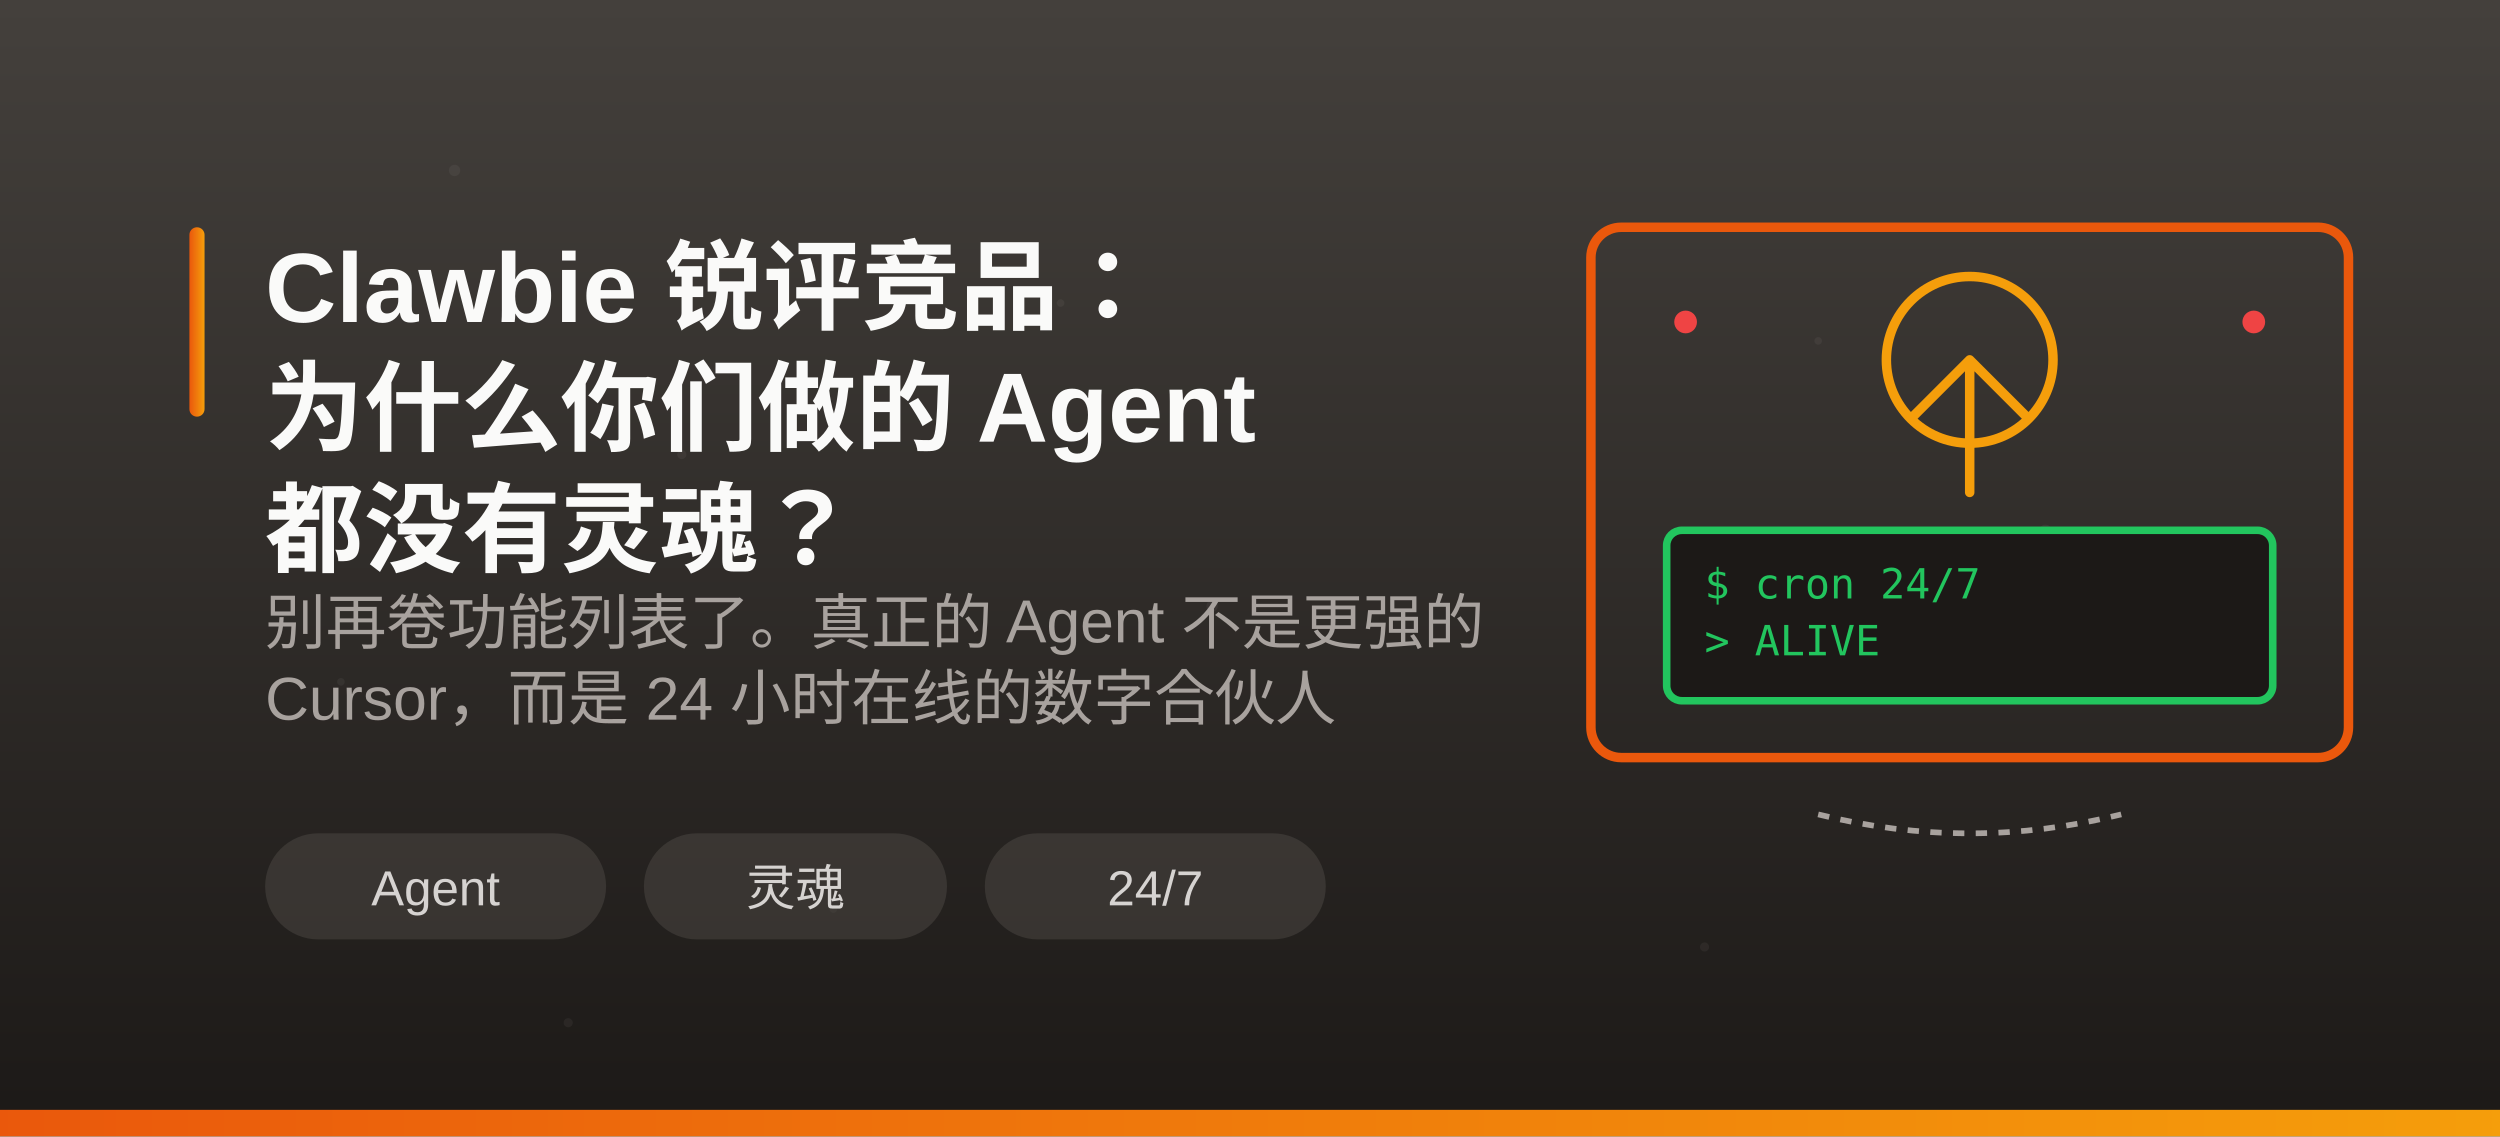
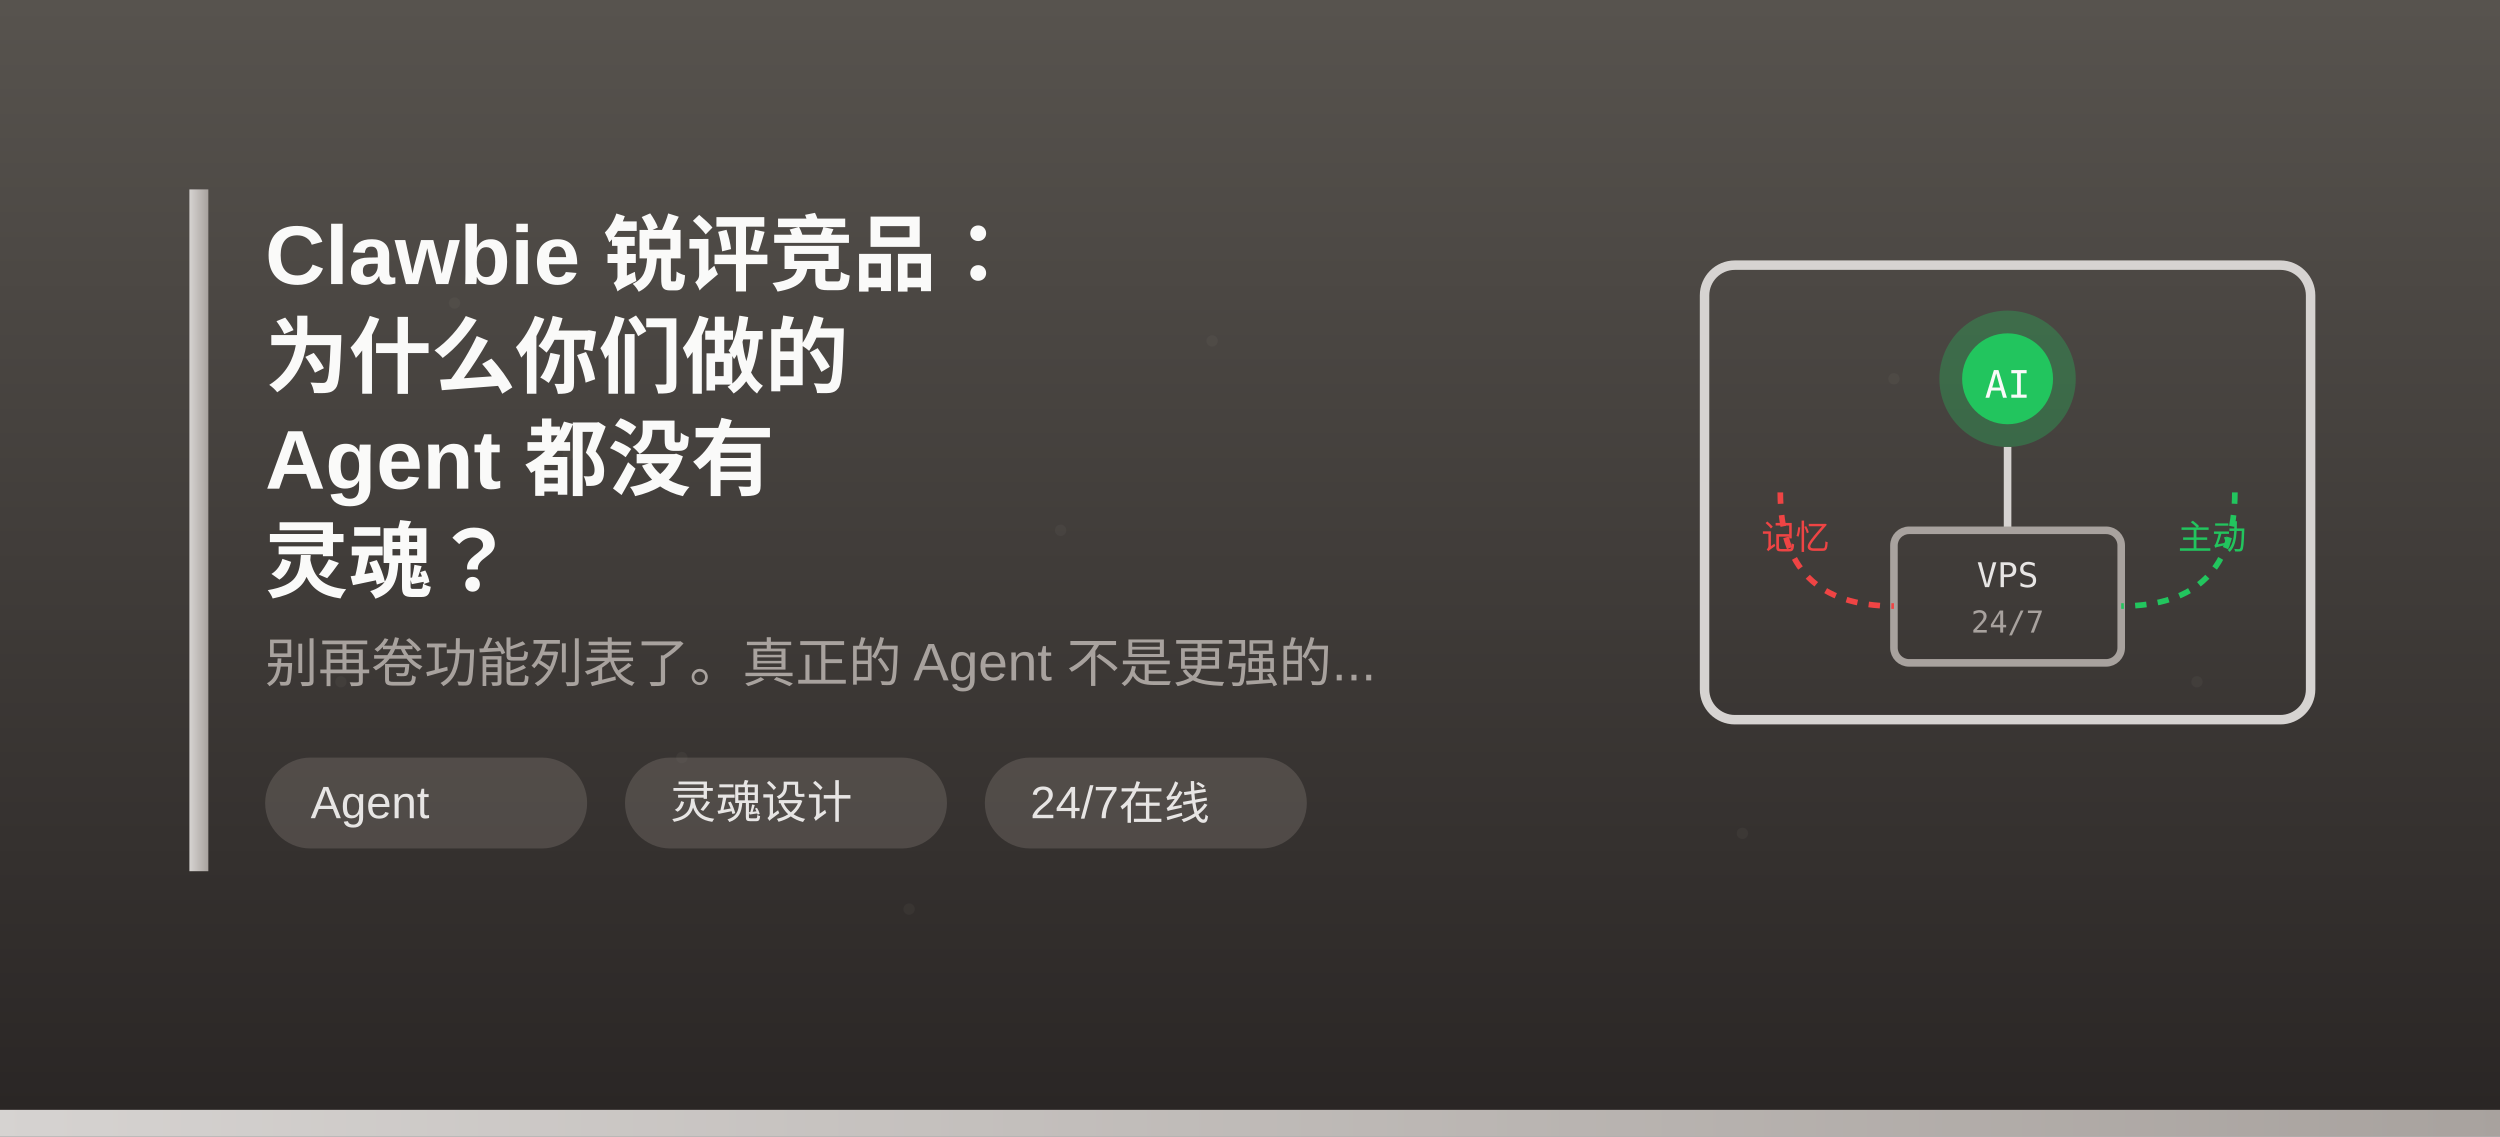
<svg xmlns="http://www.w3.org/2000/svg" viewBox="0 0 660 300">
  <defs>
    <linearGradient id="bgGrad" x1="0%" y1="0%" x2="0%" y2="100%">
-       <stop offset="0%" style="stop-color:#44403C" />
-       <stop offset="100%" style="stop-color:#1C1917" />
+       <stop offset="0%" style="stop-color:#57534E" />
+       <stop offset="100%" style="stop-color:#292524" />
    </linearGradient>
    <linearGradient id="accentGrad" x1="0%" y1="0%" x2="100%" y2="0%">
-       <stop offset="0%" style="stop-color:#EA580C" />
-       <stop offset="100%" style="stop-color:#F59E0B" />
+       <stop offset="0%" style="stop-color:#D6D3D1" />
+       <stop offset="100%" style="stop-color:#A8A29E" />
    </linearGradient>
  </defs>
  <rect width="660" height="300" fill="url(#bgGrad)" />
-   <g opacity="0.06">
-     <circle cx="120" cy="45" r="1.5" fill="#D6D3D1" />
-     <circle cx="280" cy="80" r="1" fill="#D6D3D1" />
-     <circle cx="180" cy="120" r="1.2" fill="#D6D3D1" />
-     <circle cx="90" cy="180" r="1" fill="#D6D3D1" />
-     <circle cx="320" cy="160" r="1.5" fill="#D6D3D1" />
-     <circle cx="220" cy="240" r="1" fill="#D6D3D1" />
-     <circle cx="150" cy="270" r="1.2" fill="#D6D3D1" />
-     <circle cx="480" cy="90" r="1" fill="#D6D3D1" />
-     <circle cx="540" cy="140" r="1.5" fill="#D6D3D1" />
-     <circle cx="590" cy="200" r="1" fill="#D6D3D1" />
-     <circle cx="450" cy="250" r="1.2" fill="#D6D3D1" />
-   </g>
-   <rect x="50" y="60" width="4" height="50" fill="url(#accentGrad)" rx="2" />
-   <text x="70" y="85" font-family="Arial, sans-serif" font-size="26" font-weight="bold" fill="#FAFAF9">
-     <tspan x="70" dy="0">Clawbie 锐评竞品：</tspan>
-     <tspan x="70" dy="32">为什么你们做的 Agent</tspan>
-     <tspan x="70" dy="32">都没有灵魂？</tspan>
+   <circle cx="120" cy="80" r="1.5" fill="#A8A29E" opacity="0.06" />
+   <circle cx="280" cy="140" r="1.5" fill="#A8A29E" opacity="0.06" />
+   <circle cx="180" cy="200" r="1.5" fill="#A8A29E" opacity="0.06" />
+   <circle cx="320" cy="90" r="1.5" fill="#A8A29E" opacity="0.06" />
+   <circle cx="90" cy="180" r="1.5" fill="#A8A29E" opacity="0.06" />
+   <circle cx="240" cy="240" r="1.5" fill="#A8A29E" opacity="0.06" />
+   <circle cx="150" cy="120" r="1.5" fill="#A8A29E" opacity="0.06" />
+   <circle cx="500" cy="100" r="1.5" fill="#A8A29E" opacity="0.06" />
+   <circle cx="580" cy="180" r="1.5" fill="#A8A29E" opacity="0.06" />
+   <circle cx="460" cy="220" r="1.5" fill="#A8A29E" opacity="0.06" />
+   <rect x="50" y="50" width="5" height="180" fill="url(#accentGrad)" />
+   <text x="70" y="75" font-family="Arial, sans-serif" font-size="22" font-weight="bold" fill="#FAFAF9">
+     Clawbie 锐评竞品：
  </text>
-   <text x="70" y="170" font-family="Arial, sans-serif" font-size="16" fill="#A8A29E">
-     <tspan x="70" dy="0">别再卷功能列表了。真正的 Agent 不是更强的</tspan>
-     <tspan x="70" dy="20">Cursor，而是 24 小时在线的数字合伙人</tspan>
+   <text x="70" y="102" font-family="Arial, sans-serif" font-size="22" font-weight="bold" fill="#FAFAF9">
+     为什么你们做的
  </text>
-   <g transform="translate(70, 220)">
-     <rect width="90" height="28" rx="14" fill="#57534E" opacity="0.4" />
-     <text x="45" y="19" font-family="Arial, sans-serif" font-size="13" fill="#D6D3D1" text-anchor="middle">Agent</text>
-   </g>
-   <g transform="translate(170, 220)">
-     <rect width="80" height="28" rx="14" fill="#57534E" opacity="0.4" />
-     <text x="40" y="19" font-family="Arial, sans-serif" font-size="13" fill="#D6D3D1" text-anchor="middle">灵魂</text>
-   </g>
-   <g transform="translate(260, 220)">
-     <rect width="90" height="28" rx="14" fill="#57534E" opacity="0.4" />
-     <text x="45" y="19" font-family="Arial, sans-serif" font-size="13" fill="#D6D3D1" text-anchor="middle">24/7</text>
-   </g>
-   <g transform="translate(420, 60)">
-     <rect x="0" y="0" width="200" height="140" rx="8" fill="none" stroke="#EA580C" stroke-width="2.5" />
-     <circle cx="100" cy="35" r="22" fill="none" stroke="#F59E0B" stroke-width="2.5" />
-     <path d="M 100 35 L 100 70 M 85 50 L 100 35 L 115 50" stroke="#F59E0B" stroke-width="2.5" fill="none" stroke-linecap="round" stroke-linejoin="round" />
-     <rect x="20" y="80" width="160" height="45" rx="4" fill="#1C1917" stroke="#22C55E" stroke-width="2" />
-     <text x="30" y="98" font-family="monospace" font-size="11" fill="#22C55E">$ cron 24/7</text>
-     <text x="30" y="113" font-family="monospace" font-size="11" fill="#22C55E">&gt; ALIVE</text>
-     <circle cx="25" cy="25" r="3" fill="#EF4444" />
-     <circle cx="175" cy="25" r="3" fill="#EF4444" />
-     <path d="M 60 155 Q 100 165 140 155" stroke="#A8A29E" stroke-width="1.5" fill="none" stroke-dasharray="3,3" />
+   <text x="70" y="129" font-family="Arial, sans-serif" font-size="22" font-weight="bold" fill="#FAFAF9">
+     Agent 都没有
+   </text>
+   <text x="70" y="156" font-family="Arial, sans-serif" font-size="22" font-weight="bold" fill="#FAFAF9">
+     灵魂？
+   </text>
+   <text x="70" y="180" font-family="Arial, sans-serif" font-size="14" fill="#A8A29E">
+     别再卷功能列表了。真正的 Agent 不是更强的...
+   </text>
+   <rect x="70" y="200" width="85" height="24" rx="12" fill="#78716C" opacity="0.4" />
+   <text x="82" y="216" font-family="Arial, sans-serif" font-size="12" fill="#E7E5E4">Agent</text>
+   <rect x="165" y="200" width="85" height="24" rx="12" fill="#78716C" opacity="0.4" />
+   <text x="177" y="216" font-family="Arial, sans-serif" font-size="12" fill="#E7E5E4">灵魂设计</text>
+   <rect x="260" y="200" width="85" height="24" rx="12" fill="#78716C" opacity="0.4" />
+   <text x="272" y="216" font-family="Arial, sans-serif" font-size="12" fill="#E7E5E4">24/7在线</text>
+   <g transform="translate(430, 50)">
+     <rect x="20" y="20" width="160" height="120" rx="8" fill="none" stroke="#D6D3D1" stroke-width="2.5" />
+     <circle cx="100" cy="50" r="18" fill="#22C55E" opacity="0.3" />
+     <circle cx="100" cy="50" r="12" fill="#22C55E" />
+     <text x="100" y="55" font-family="monospace" font-size="10" fill="#FAFAF9" text-anchor="middle">AI</text>
+     <line x1="100" y1="68" x2="100" y2="90" stroke="#D6D3D1" stroke-width="2" />
+     <rect x="70" y="90" width="60" height="35" rx="4" fill="none" stroke="#A8A29E" stroke-width="2" />
+     <text x="100" y="105" font-family="monospace" font-size="9" fill="#E7E5E4" text-anchor="middle">VPS</text>
+     <text x="100" y="117" font-family="monospace" font-size="8" fill="#A8A29E" text-anchor="middle">24/7</text>
+     <path d="M 40 80 Q 40 110 70 110" fill="none" stroke="#EF4444" stroke-width="1.5" stroke-dasharray="3,3" />
+     <text x="35" y="95" font-family="sans-serif" font-size="9" fill="#EF4444">记忆</text>
+     <path d="M 160 80 Q 160 110 130 110" fill="none" stroke="#22C55E" stroke-width="1.5" stroke-dasharray="3,3" />
+     <text x="145" y="95" font-family="sans-serif" font-size="9" fill="#22C55E">主动</text>
  </g>
  <rect x="0" y="293" width="660" height="7" fill="url(#accentGrad)" />
</svg>
